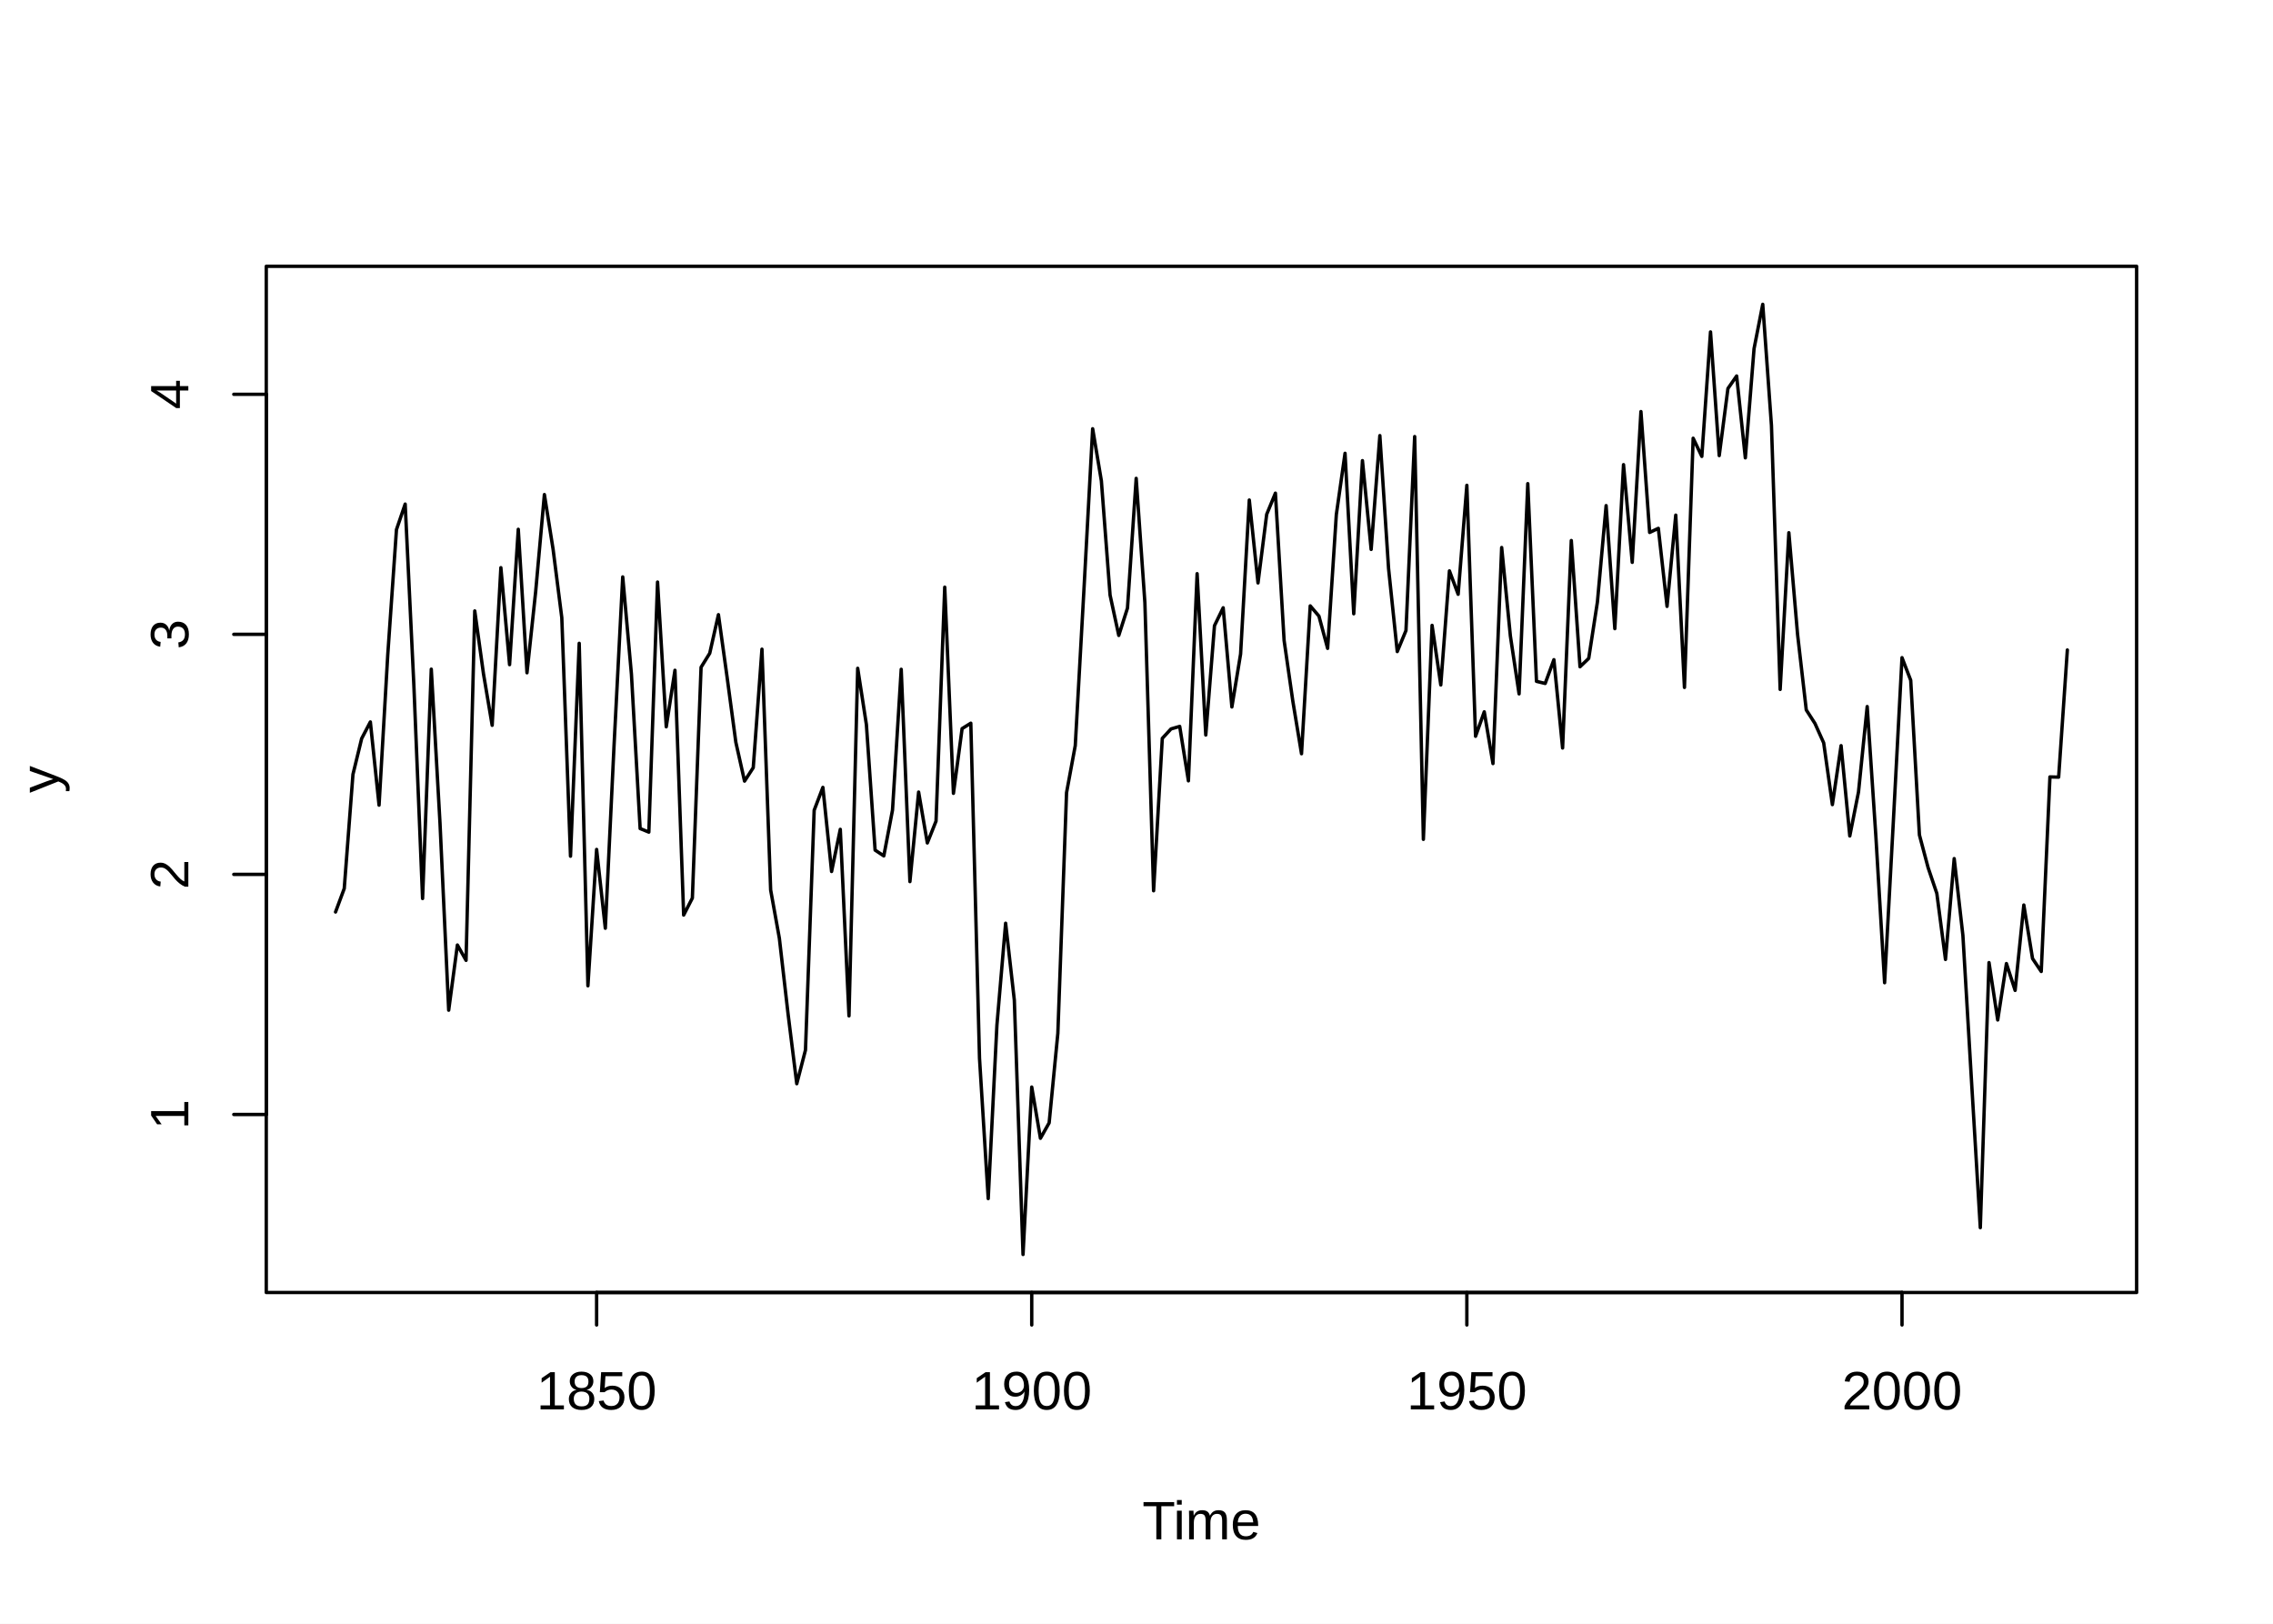
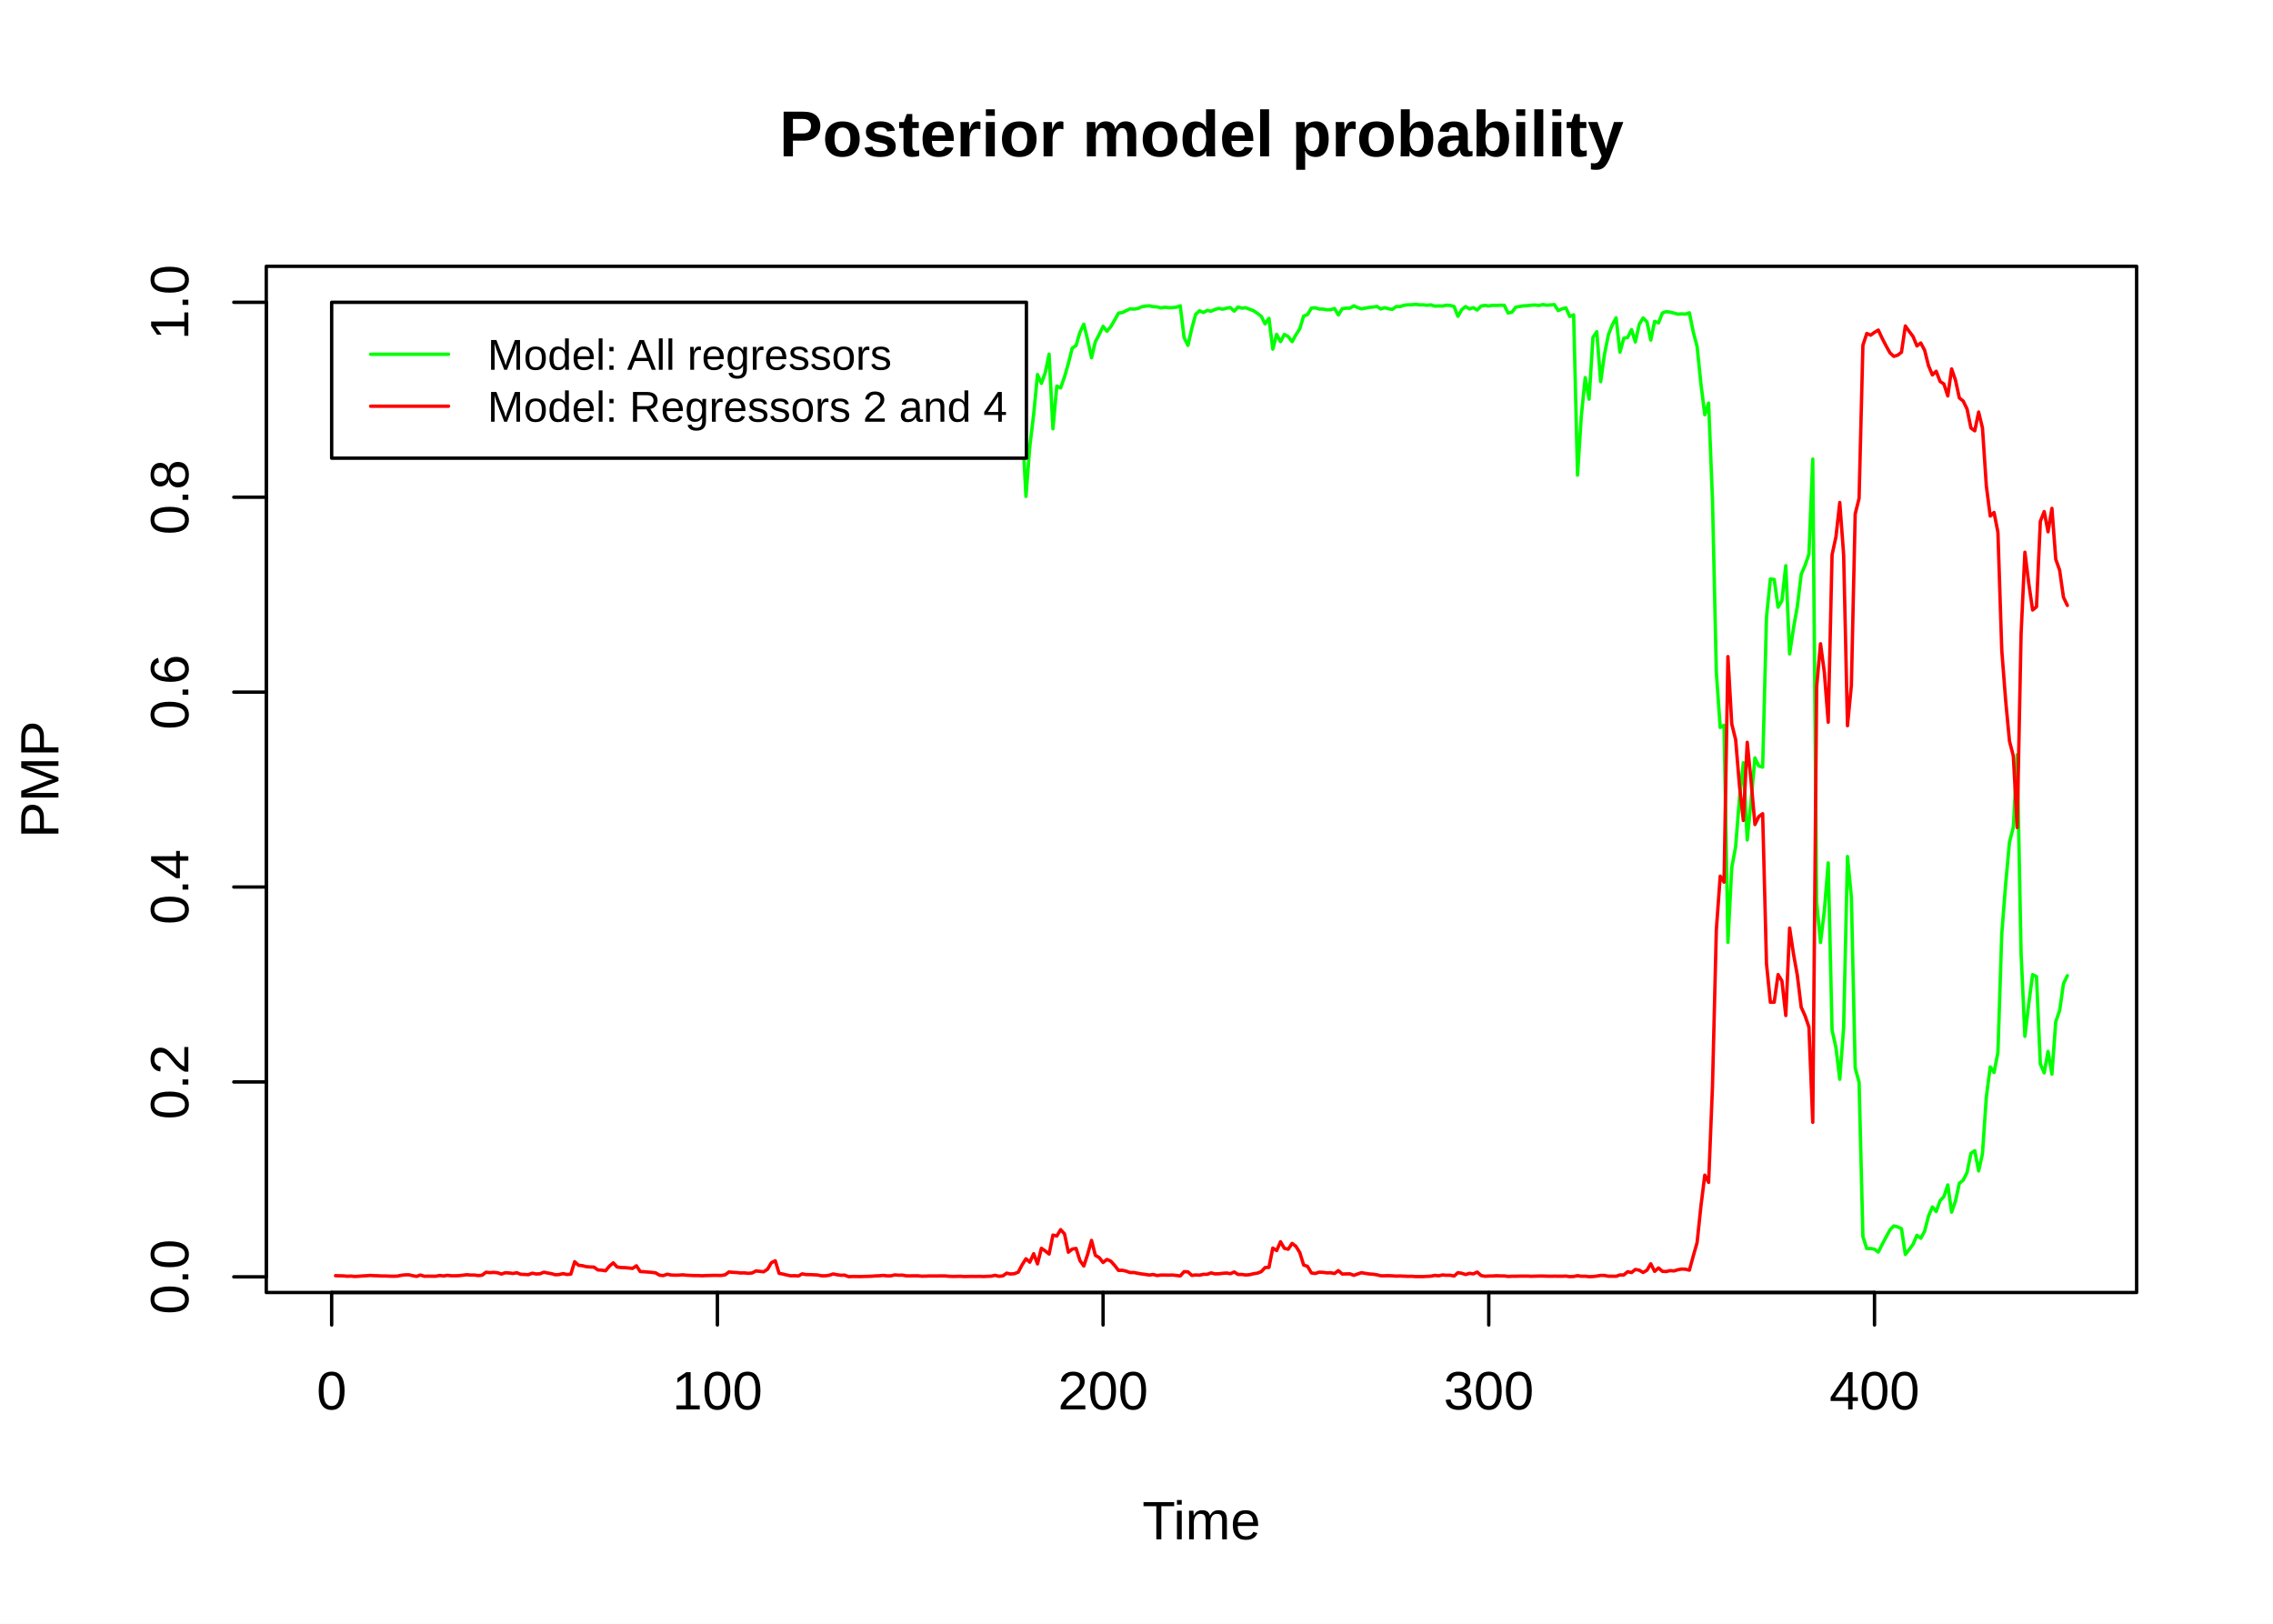
<svg xmlns="http://www.w3.org/2000/svg" class="svglite" width="504.00pt" height="360.00pt" viewBox="0 0 504.00 360.00">
  <defs>
    <style type="text/css">
    .svglite line, .svglite polyline, .svglite polygon, .svglite path, .svglite rect, .svglite circle {
      fill: none;
      stroke: #000000;
      stroke-linecap: round;
      stroke-linejoin: round;
      stroke-miterlimit: 10.00;
    }
    .svglite text {
      white-space: pre;
    }
  </style>
  </defs>
  <rect width="100%" height="100%" style="stroke: none; fill: #FFFFFF;" />
  <defs>
    <clipPath id="cpMC4wMHw1MDQuMDB8MC4wMHwzNjAuMDA=">
      <rect x="0.00" y="0.00" width="504.00" height="360.00" />
    </clipPath>
  </defs>
  <g clip-path="url(#cpMC4wMHw1MDQuMDB8MC4wMHwzNjAuMDA=)">
</g>
  <defs>
    <clipPath id="cpNTkuMDR8NDczLjc2fDU5LjA0fDI4Ni41Ng==">
      <rect x="59.04" y="59.04" width="414.72" height="227.52" />
    </clipPath>
  </defs>
  <g clip-path="url(#cpNTkuMDR8NDczLjc2fDU5LjA0fDI4Ni41Ng==)">
-     <polyline points="74.40,202.20 76.33,197.00 78.26,171.70 80.19,163.75 82.12,160.06 84.05,178.51 85.98,145.16 87.91,117.42 89.84,111.76 91.77,151.99 93.70,199.21 95.63,148.36 97.56,182.44 99.49,223.97 101.42,209.52 103.34,212.92 105.27,135.45 107.20,149.37 109.13,160.81 111.06,125.86 112.99,147.36 114.92,117.35 116.85,149.16 118.78,131.12 120.71,109.65 122.64,121.79 124.57,136.96 126.50,189.83 128.43,142.63 130.36,218.56 132.29,188.33 134.22,205.80 136.15,165.36 138.08,127.91 140.01,149.49 141.94,183.70 143.87,184.49 145.80,129.05 147.73,161.14 149.66,148.61 151.59,202.88 153.52,199.11 155.45,147.94 157.37,144.84 159.30,136.28 161.23,150.20 163.16,164.57 165.09,173.18 167.02,170.20 168.95,143.93 170.88,197.32 172.81,208.02 174.74,224.80 176.67,240.27 178.60,232.81 180.53,179.64 182.46,174.57 184.39,193.22 186.32,183.87 188.25,225.23 190.18,148.17 192.11,160.66 194.04,188.48 195.97,189.76 197.90,179.59 199.83,148.39 201.76,195.46 203.69,175.61 205.62,186.89 207.55,182.05 209.48,130.18 211.41,175.89 213.33,161.54 215.26,160.34 217.19,234.62 219.12,265.74 221.05,227.29 222.98,204.69 224.91,221.75 226.84,278.13 228.77,241.01 230.70,252.37 232.63,248.95 234.56,229.10 236.49,175.74 238.42,165.31 240.35,130.67 242.28,95.06 244.21,106.61 246.14,131.94 248.07,140.88 250.00,134.82 251.93,106.06 253.86,133.62 255.79,197.49 257.72,163.71 259.65,161.61 261.58,161.05 263.51,173.12 265.44,127.19 267.36,162.96 269.29,138.72 271.22,134.75 273.15,156.74 275.08,145.00 277.01,110.86 278.94,129.24 280.87,114.03 282.80,109.34 284.73,142.01 286.66,155.43 288.59,167.11 290.52,134.33 292.45,136.59 294.38,143.75 296.31,114.08 298.24,100.50 300.17,136.08 302.10,102.13 304.03,121.81 305.96,96.58 307.89,126.02 309.82,144.46 311.75,139.80 313.68,96.79 315.61,186.09 317.54,138.65 319.47,151.86 321.39,126.57 323.32,131.76 325.25,107.60 327.18,163.24 329.11,157.82 331.04,169.29 332.97,121.39 334.90,141.00 336.83,153.84 338.76,107.23 340.69,151.06 342.62,151.53 344.55,146.26 346.48,165.84 348.41,119.84 350.34,147.83 352.27,145.98 354.20,133.47 356.13,112.10 358.06,139.38 359.99,103.02 361.92,124.68 363.85,91.25 365.78,118.05 367.71,117.14 369.64,134.44 371.57,114.21 373.50,152.41 375.43,97.16 377.35,101.19 379.28,73.59 381.21,101.01 383.14,86.14 385.07,83.36 387.00,101.51 388.93,77.32 390.86,67.47 392.79,94.33 394.72,152.85 396.65,118.11 398.58,140.64 400.51,157.40 402.44,160.40 404.37,164.70 406.30,178.39 408.23,165.32 410.16,185.34 412.09,175.60 414.02,156.65 415.95,185.54 417.88,217.88 419.81,182.27 421.74,145.81 423.67,150.83 425.60,185.12 427.53,192.38 429.46,198.08 431.38,212.72 433.31,190.36 435.24,207.40 437.17,240.03 439.10,272.19 441.03,213.42 442.96,226.14 444.89,213.63 446.82,219.58 448.75,200.65 450.68,212.52 452.61,215.39 454.54,172.25 456.47,172.30 458.40,144.11 " style="stroke-width: 0.75;" />
+     <polyline points="74.40,68.40 75.26,68.09 76.11,67.86 76.97,67.73 77.82,67.93 78.68,67.66 79.53,67.80 80.39,67.97 81.24,67.90 82.10,68.03 82.95,67.89 83.81,67.80 84.66,67.69 85.52,67.63 86.37,67.72 87.23,67.63 88.08,67.73 88.94,68.11 89.79,68.26 90.65,68.23 91.50,67.87 92.36,67.63 93.22,68.92 94.07,68.59 94.93,68.27 95.78,67.98 96.64,69.79 97.49,70.29 98.35,69.35 99.20,72.33 100.06,70.29 100.91,69.11 101.77,68.81 102.62,68.89 103.48,68.83 104.33,68.27 105.19,68.18 106.04,67.98 106.90,68.17 107.75,69.04 108.61,68.83 109.46,68.84 110.32,68.44 111.18,68.06 112.03,68.48 112.89,68.51 113.74,68.37 114.60,69.41 115.45,68.94 116.31,68.45 117.16,68.26 118.02,68.55 118.87,68.33 119.73,68.35 120.58,68.96 121.44,68.65 122.29,68.36 123.15,68.19 124.00,68.21 124.86,68.58 125.71,68.28 126.57,68.24 127.42,76.65 128.28,72.01 129.13,71.10 129.99,70.22 130.85,70.31 131.70,70.21 132.56,69.38 133.41,69.14 134.27,69.06 135.12,71.95 135.98,72.12 136.83,72.75 137.69,71.46 138.54,70.62 139.40,69.78 140.25,69.77 141.11,70.40 141.96,69.03 142.82,68.82 143.67,68.73 144.53,68.62 145.38,68.44 146.24,67.89 147.09,67.84 147.95,68.31 148.81,68.07 149.66,68.00 150.52,67.98 151.37,68.21 152.23,67.95 153.08,67.86 153.94,67.67 154.79,67.94 155.65,67.88 156.50,67.90 157.36,67.94 158.21,67.84 159.07,67.84 159.92,67.72 160.78,68.08 161.63,69.06 162.49,68.85 163.34,68.62 164.20,68.58 165.05,68.53 165.91,68.46 166.77,68.58 167.62,69.14 168.48,68.78 169.33,68.65 170.19,69.05 171.04,70.84 171.90,71.26 172.75,68.33 173.61,68.11 174.46,67.78 175.32,67.60 176.17,67.65 177.03,67.70 177.88,69.02 178.74,68.39 179.59,68.16 180.45,68.72 181.30,68.38 182.16,68.47 183.01,68.10 183.87,67.96 184.73,68.85 185.58,68.51 186.44,68.41 187.29,68.63 188.15,69.60 189.00,68.83 189.86,68.49 190.71,67.93 191.57,67.86 192.42,67.75 193.28,68.01 194.13,68.19 194.99,68.02 195.84,68.08 196.70,67.78 197.55,67.77 198.41,68.83 199.26,68.27 200.12,68.24 200.97,68.15 201.83,68.00 202.69,67.92 203.54,67.79 204.40,67.55 205.25,67.60 206.11,67.72 206.96,67.70 207.82,67.61 208.67,67.64 209.53,67.62 210.38,67.94 211.24,67.89 212.09,67.78 212.95,67.67 213.80,67.52 214.66,67.57 215.51,67.57 216.37,67.48 217.22,67.55 218.08,67.47 218.93,67.54 219.79,67.64 220.64,68.19 221.50,68.01 222.36,68.29 223.21,70.49 224.07,69.45 224.92,69.46 225.78,72.47 226.63,93.75 227.49,110.06 228.34,98.96 229.20,91.87 230.05,83.04 230.91,85.01 231.76,82.67 232.62,78.52 233.47,95.07 234.33,85.59 235.18,86.01 236.04,83.55 236.89,80.59 237.75,77.18 238.60,76.62 239.46,73.66 240.32,71.87 241.17,75.35 242.03,79.32 242.88,75.76 243.74,74.15 244.59,72.35 245.45,73.44 246.30,72.42 247.16,70.94 248.01,69.43 248.87,69.30 249.72,68.87 250.58,68.47 251.43,68.53 252.29,68.40 253.14,68.02 254.00,67.87 254.85,67.80 255.71,68.00 256.56,68.04 257.42,68.27 258.28,68.12 259.13,68.22 259.99,68.20 260.84,68.10 261.70,67.80 262.55,74.83 263.41,76.58 264.26,72.83 265.12,69.68 265.97,68.91 266.83,69.28 267.68,68.83 268.54,69.00 269.39,68.61 270.25,68.36 271.10,68.56 271.96,68.33 272.81,68.19 273.67,68.98 274.52,68.07 275.38,68.33 276.24,68.23 277.09,68.56 277.95,68.89 278.80,69.46 279.66,70.14 280.51,71.80 281.37,70.58 282.22,77.41 283.08,74.12 283.93,75.75 284.79,74.14 285.64,74.61 286.50,75.75 287.35,74.24 288.21,72.87 289.06,70.08 289.92,69.74 290.77,68.32 291.63,68.23 292.48,68.51 293.34,68.53 294.20,68.69 295.05,68.66 295.91,68.40 296.76,69.83 297.62,68.44 298.47,68.33 299.33,68.33 300.18,67.80 301.04,68.20 301.89,68.48 302.75,68.31 303.60,68.15 304.46,68.08 305.31,67.94 306.17,68.50 307.02,68.22 307.88,68.45 308.73,68.59 309.59,67.97 310.44,67.98 311.30,67.68 312.16,67.59 313.01,67.57 313.87,67.47 314.72,67.59 315.58,67.59 316.43,67.68 317.29,67.59 318.14,67.88 319.00,67.82 319.85,67.85 320.71,67.66 321.56,67.72 322.42,67.96 323.27,70.13 324.13,68.63 324.98,67.97 325.84,68.49 326.69,68.21 327.55,68.74 328.40,67.85 329.26,67.71 330.11,67.85 330.97,67.69 331.83,67.71 332.68,67.67 333.54,67.68 334.39,69.40 335.25,69.23 336.10,68.09 336.96,67.96 337.81,67.81 338.67,67.77 339.52,67.66 340.38,67.63 341.23,67.73 342.09,67.53 342.94,67.66 343.80,67.61 344.65,67.53 345.51,68.87 346.36,68.47 347.22,68.26 348.07,70.17 348.93,69.80 349.79,105.34 350.64,92.12 351.50,83.73 352.35,88.50 353.21,74.82 354.06,73.55 354.92,84.62 355.77,78.56 356.63,74.25 357.48,72.06 358.34,70.47 359.19,78.07 360.05,74.99 360.90,74.83 361.76,73.09 362.61,75.81 363.47,71.92 364.32,70.50 365.18,71.35 366.03,75.40 366.89,71.25 367.75,71.59 368.60,69.40 369.46,69.09 370.31,69.20 371.17,69.41 372.02,69.65 372.88,69.59 373.73,69.64 374.59,69.35 375.44,73.53 376.30,76.80 377.15,85.10 378.01,91.96 378.86,89.36 379.72,111.00 380.57,149.08 381.43,161.29 382.28,160.80 383.14,208.92 383.99,192.37 384.85,187.73 385.71,176.92 386.56,169.10 387.42,186.23 388.27,177.60 389.13,168.03 389.98,169.82 390.84,170.08 391.69,136.84 392.55,128.37 393.40,128.47 394.26,134.63 395.11,133.16 395.97,125.42 396.82,144.98 397.68,139.28 398.53,134.45 399.39,127.33 400.24,125.38 401.10,122.87 401.95,101.78 402.81,200.01 403.67,208.95 404.52,201.96 405.38,191.32 406.23,228.40 407.09,232.24 407.94,239.29 408.80,227.76 409.65,189.89 410.51,198.90 411.36,236.81 412.22,239.92 413.07,274.16 413.93,276.84 414.78,276.80 415.64,276.97 416.49,277.59 417.35,275.88 418.20,274.28 419.06,272.69 419.91,271.81 420.77,272.01 421.62,272.41 422.48,278.13 423.34,277.01 424.19,275.88 425.05,273.87 425.90,274.54 426.76,272.96 427.61,269.64 428.47,267.59 429.32,268.61 430.18,266.21 431.03,265.31 431.89,262.71 432.74,268.75 433.60,266.27 434.45,262.34 435.31,261.66 436.16,259.96 437.02,255.71 437.87,255.13 438.73,259.60 439.58,255.79 440.44,243.21 441.30,236.55 442.15,237.78 443.01,233.32 443.86,207.04 444.72,196.05 445.57,186.68 446.43,183.38 447.28,167.36 448.14,211.32 448.99,229.76 449.85,222.50 450.70,216.08 451.56,216.53 452.41,235.91 453.27,237.86 454.12,233.10 454.98,238.15 455.83,226.52 456.69,224.05 457.54,218.11 458.40,216.32 " style="stroke-width: 0.75; stroke: #00FF00;" />
  </g>
  <g clip-path="url(#cpMC4wMHw1MDQuMDB8MC4wMHwzNjAuMDA=)">
+     <line x1="73.54" y1="286.56" x2="415.64" y2="286.56" style="stroke-width: 0.75;" />
+     <line x1="73.54" y1="286.56" x2="73.54" y2="293.76" style="stroke-width: 0.75;" />
+     <line x1="159.07" y1="286.56" x2="159.07" y2="293.76" style="stroke-width: 0.75;" />
+     <line x1="244.59" y1="286.56" x2="244.59" y2="293.76" style="stroke-width: 0.75;" />
+     <line x1="330.11" y1="286.56" x2="330.11" y2="293.76" style="stroke-width: 0.75;" />
+     <line x1="415.64" y1="286.56" x2="415.64" y2="293.76" style="stroke-width: 0.75;" />
+     <text x="73.54" y="312.48" text-anchor="middle" style="font-size: 12.00px; font-family: &quot;Arial&quot;;" textLength="6.67px" lengthAdjust="spacingAndGlyphs">0</text>
+     <text x="159.07" y="312.48" text-anchor="middle" style="font-size: 12.00px; font-family: &quot;Arial&quot;;" textLength="20.02px" lengthAdjust="spacingAndGlyphs">100</text>
+     <text x="244.59" y="312.48" text-anchor="middle" style="font-size: 12.00px; font-family: &quot;Arial&quot;;" textLength="20.02px" lengthAdjust="spacingAndGlyphs">200</text>
+     <text x="330.11" y="312.48" text-anchor="middle" style="font-size: 12.00px; font-family: &quot;Arial&quot;;" textLength="20.02px" lengthAdjust="spacingAndGlyphs">300</text>
+     <text x="415.64" y="312.48" text-anchor="middle" style="font-size: 12.00px; font-family: &quot;Arial&quot;;" textLength="20.02px" lengthAdjust="spacingAndGlyphs">400</text>
+     <line x1="59.04" y1="283.09" x2="59.04" y2="67.02" style="stroke-width: 0.75;" />
+     <line x1="59.04" y1="283.09" x2="51.84" y2="283.09" style="stroke-width: 0.75;" />
+     <line x1="59.04" y1="239.88" x2="51.84" y2="239.88" style="stroke-width: 0.75;" />
+     <line x1="59.04" y1="196.66" x2="51.84" y2="196.66" style="stroke-width: 0.75;" />
+     <line x1="59.04" y1="153.45" x2="51.84" y2="153.45" style="stroke-width: 0.75;" />
+     <line x1="59.04" y1="110.24" x2="51.84" y2="110.24" style="stroke-width: 0.75;" />
+     <line x1="59.04" y1="67.02" x2="51.84" y2="67.02" style="stroke-width: 0.75;" />
+     <text transform="translate(41.76,283.09) rotate(-90)" text-anchor="middle" style="font-size: 12.00px; font-family: &quot;Arial&quot;;" textLength="16.68px" lengthAdjust="spacingAndGlyphs">0.0</text>
+     <text transform="translate(41.76,239.88) rotate(-90)" text-anchor="middle" style="font-size: 12.00px; font-family: &quot;Arial&quot;;" textLength="16.68px" lengthAdjust="spacingAndGlyphs">0.2</text>
+     <text transform="translate(41.76,196.66) rotate(-90)" text-anchor="middle" style="font-size: 12.00px; font-family: &quot;Arial&quot;;" textLength="16.68px" lengthAdjust="spacingAndGlyphs">0.4</text>
+     <text transform="translate(41.76,153.45) rotate(-90)" text-anchor="middle" style="font-size: 12.00px; font-family: &quot;Arial&quot;;" textLength="16.68px" lengthAdjust="spacingAndGlyphs">0.6</text>
+     <text transform="translate(41.76,110.24) rotate(-90)" text-anchor="middle" style="font-size: 12.00px; font-family: &quot;Arial&quot;;" textLength="16.68px" lengthAdjust="spacingAndGlyphs">0.8</text>
+     <text transform="translate(41.76,67.02) rotate(-90)" text-anchor="middle" style="font-size: 12.00px; font-family: &quot;Arial&quot;;" textLength="16.68px" lengthAdjust="spacingAndGlyphs">1.0</text>
+     <polygon points="59.04,286.56 473.76,286.56 473.76,59.04 59.04,59.04 " style="stroke-width: 0.75;" />
+     <text x="266.40" y="34.67" text-anchor="middle" style="font-size: 14.40px; font-weight: bold; font-family: &quot;Arial&quot;;" textLength="187.12px" lengthAdjust="spacingAndGlyphs">Posterior model probability</text>
    <text x="266.40" y="341.28" text-anchor="middle" style="font-size: 12.00px; font-family: &quot;Arial&quot;;" textLength="26.22px" lengthAdjust="spacingAndGlyphs">Time</text>
-     <text transform="translate(12.96,172.80) rotate(-90)" text-anchor="middle" style="font-size: 12.00px; font-family: &quot;Arial&quot;;" textLength="6.00px" lengthAdjust="spacingAndGlyphs">y</text>
-     <line x1="132.29" y1="286.56" x2="421.74" y2="286.56" style="stroke-width: 0.75;" />
-     <line x1="132.29" y1="286.56" x2="132.29" y2="293.76" style="stroke-width: 0.75;" />
-     <line x1="228.77" y1="286.56" x2="228.77" y2="293.76" style="stroke-width: 0.75;" />
-     <line x1="325.25" y1="286.56" x2="325.25" y2="293.76" style="stroke-width: 0.75;" />
-     <line x1="421.74" y1="286.56" x2="421.74" y2="293.76" style="stroke-width: 0.75;" />
-     <text x="132.29" y="312.48" text-anchor="middle" style="font-size: 12.00px; font-family: &quot;Arial&quot;;" textLength="26.70px" lengthAdjust="spacingAndGlyphs">1850</text>
-     <text x="228.77" y="312.48" text-anchor="middle" style="font-size: 12.00px; font-family: &quot;Arial&quot;;" textLength="26.70px" lengthAdjust="spacingAndGlyphs">1900</text>
-     <text x="325.25" y="312.48" text-anchor="middle" style="font-size: 12.00px; font-family: &quot;Arial&quot;;" textLength="26.70px" lengthAdjust="spacingAndGlyphs">1950</text>
-     <text x="421.74" y="312.48" text-anchor="middle" style="font-size: 12.00px; font-family: &quot;Arial&quot;;" textLength="26.70px" lengthAdjust="spacingAndGlyphs">2000</text>
-     <line x1="59.04" y1="247.09" x2="59.04" y2="87.42" style="stroke-width: 0.75;" />
-     <line x1="59.04" y1="247.09" x2="51.84" y2="247.09" style="stroke-width: 0.75;" />
-     <line x1="59.04" y1="193.86" x2="51.84" y2="193.86" style="stroke-width: 0.75;" />
-     <line x1="59.04" y1="140.64" x2="51.84" y2="140.64" style="stroke-width: 0.75;" />
-     <line x1="59.04" y1="87.42" x2="51.84" y2="87.42" style="stroke-width: 0.75;" />
-     <text transform="translate(41.76,247.09) rotate(-90)" text-anchor="middle" style="font-size: 12.00px; font-family: &quot;Arial&quot;;" textLength="6.67px" lengthAdjust="spacingAndGlyphs">1</text>
-     <text transform="translate(41.76,193.86) rotate(-90)" text-anchor="middle" style="font-size: 12.00px; font-family: &quot;Arial&quot;;" textLength="6.67px" lengthAdjust="spacingAndGlyphs">2</text>
-     <text transform="translate(41.76,140.64) rotate(-90)" text-anchor="middle" style="font-size: 12.00px; font-family: &quot;Arial&quot;;" textLength="6.67px" lengthAdjust="spacingAndGlyphs">3</text>
-     <text transform="translate(41.76,87.42) rotate(-90)" text-anchor="middle" style="font-size: 12.00px; font-family: &quot;Arial&quot;;" textLength="6.67px" lengthAdjust="spacingAndGlyphs">4</text>
-     <polygon points="59.04,286.56 473.76,286.56 473.76,59.04 59.04,59.04 " style="stroke-width: 0.75;" />
+     <text transform="translate(12.96,172.80) rotate(-90)" text-anchor="middle" style="font-size: 12.00px; font-family: &quot;Arial&quot;;" textLength="26.01px" lengthAdjust="spacingAndGlyphs">PMP</text>
+   </g>
+   <g clip-path="url(#cpNTkuMDR8NDczLjc2fDU5LjA0fDI4Ni41Ng==)">
+     <polyline points="74.40,282.83 75.26,282.86 76.11,282.87 76.97,282.96 77.82,282.92 78.68,283.01 79.53,282.96 80.39,282.89 81.24,282.84 82.10,282.78 82.95,282.83 83.81,282.85 84.66,282.90 85.52,282.90 86.37,282.94 87.23,282.96 88.08,282.93 88.94,282.75 89.79,282.65 90.65,282.64 91.50,282.83 92.36,282.99 93.22,282.69 94.07,282.95 94.93,282.94 95.78,282.95 96.64,282.95 97.49,282.78 98.35,282.89 99.20,282.75 100.06,282.85 100.91,282.85 101.77,282.83 102.62,282.73 103.48,282.62 104.33,282.69 105.19,282.69 106.04,282.81 106.90,282.73 107.75,282.07 108.61,282.16 109.46,282.10 110.32,282.18 111.18,282.47 112.03,282.18 112.89,282.23 113.74,282.34 114.60,282.18 115.45,282.52 116.31,282.56 117.16,282.61 118.02,282.28 118.87,282.45 119.73,282.41 120.58,282.06 121.44,282.24 122.29,282.39 123.15,282.63 124.00,282.58 124.86,282.37 125.71,282.57 126.57,282.49 127.42,279.74 128.28,280.53 129.13,280.61 129.99,280.83 130.85,280.90 131.70,280.93 132.56,281.55 133.41,281.61 134.27,281.75 135.12,280.72 135.98,279.99 136.83,280.90 137.69,281.03 138.54,281.04 139.40,281.13 140.25,281.22 141.11,280.64 141.96,281.92 142.82,281.96 143.67,282.03 144.53,282.10 145.38,282.21 146.24,282.72 147.09,282.81 147.95,282.51 148.81,282.68 149.66,282.72 150.52,282.71 151.37,282.64 152.23,282.73 153.08,282.77 153.94,282.81 154.79,282.80 155.65,282.85 156.50,282.81 157.36,282.79 158.21,282.76 159.07,282.77 159.92,282.78 160.78,282.64 161.63,282.01 162.49,282.09 163.34,282.13 164.20,282.23 165.05,282.21 165.91,282.31 166.77,282.23 167.62,281.78 168.48,281.87 169.33,281.97 170.19,281.40 171.04,279.96 171.90,279.53 172.75,282.31 173.61,282.48 174.46,282.68 175.32,282.86 176.17,282.83 177.03,282.90 177.88,282.43 178.74,282.59 179.59,282.60 180.45,282.63 181.30,282.68 182.16,282.86 183.01,282.86 183.87,282.74 184.73,282.45 185.58,282.62 186.44,282.74 187.29,282.71 188.15,283.05 189.00,283.01 189.86,283.01 190.71,283.03 191.57,283.00 192.42,282.98 193.28,282.95 194.13,282.88 194.99,282.85 195.84,282.77 196.70,282.87 197.55,282.87 198.41,282.66 199.26,282.73 200.12,282.71 200.97,282.87 201.83,282.87 202.69,282.85 203.54,282.86 204.40,282.95 205.25,282.93 206.11,282.89 206.96,282.90 207.82,282.90 208.67,282.88 209.53,282.88 210.38,282.96 211.24,283.00 212.09,282.98 212.95,282.96 213.80,283.02 214.66,283.00 215.51,282.99 216.37,283.00 217.22,282.98 218.08,283.02 218.93,282.97 219.79,282.94 220.64,282.75 221.50,282.97 222.36,282.88 223.21,282.27 224.07,282.46 224.92,282.39 225.78,282.05 226.63,280.43 227.49,279.08 228.34,279.84 229.20,277.96 230.05,280.22 230.91,276.76 231.76,277.34 232.62,278.03 233.47,273.83 234.33,274.03 235.18,272.62 236.04,273.57 236.89,277.63 237.75,276.93 238.60,276.79 239.46,279.49 240.32,280.69 241.17,278.08 242.03,275.01 242.88,278.32 243.74,278.83 244.59,279.91 245.45,279.23 246.30,279.61 247.16,280.57 248.01,281.66 248.87,281.64 249.72,281.83 250.58,282.14 251.43,282.13 252.29,282.30 253.14,282.45 254.00,282.56 254.85,282.69 255.71,282.57 256.56,282.80 257.42,282.69 258.28,282.70 259.13,282.71 259.99,282.69 260.84,282.78 261.70,282.89 262.55,281.94 263.41,281.98 264.26,282.77 265.12,282.67 265.97,282.72 266.83,282.53 267.68,282.53 268.54,282.21 269.39,282.43 270.25,282.41 271.10,282.31 271.96,282.24 272.81,282.39 273.67,282.01 274.52,282.56 275.38,282.56 276.24,282.68 277.09,282.61 277.95,282.40 278.80,282.27 279.66,281.94 280.51,281.03 281.37,280.99 282.22,276.71 283.08,277.27 283.93,275.31 284.79,276.76 285.64,276.97 286.50,275.67 287.35,276.33 288.21,277.71 289.06,280.47 289.92,280.76 290.77,282.22 291.63,282.35 292.48,282.06 293.34,282.09 294.20,282.21 295.05,282.18 295.91,282.35 296.76,281.71 297.62,282.46 298.47,282.44 299.33,282.42 300.18,282.75 301.04,282.45 301.89,282.17 302.75,282.32 303.60,282.45 304.46,282.51 305.31,282.64 306.17,282.85 307.02,282.85 307.88,282.83 308.73,282.87 309.59,282.93 310.44,282.90 311.30,282.94 312.16,282.98 313.01,282.96 313.87,283.03 314.72,283.03 315.58,283.03 316.43,282.98 317.29,282.94 318.14,282.77 319.00,282.86 319.85,282.67 320.71,282.74 321.56,282.74 322.42,282.91 323.27,282.17 324.13,282.30 324.98,282.58 325.84,282.31 326.69,282.43 327.55,282.03 328.40,282.80 329.26,282.96 330.11,282.91 330.97,282.90 331.83,282.84 332.68,282.88 333.54,282.88 334.39,283.00 335.25,282.96 336.10,282.95 336.96,282.93 337.81,282.93 338.67,282.92 339.52,282.97 340.38,282.94 341.23,282.91 342.09,282.91 342.94,282.94 343.80,282.96 344.65,282.94 345.51,282.95 346.36,282.95 347.22,282.92 348.07,283.04 348.93,283.01 349.79,282.83 350.64,282.96 351.50,282.95 352.35,283.05 353.21,283.02 354.06,282.92 354.92,282.77 355.77,282.78 356.63,282.95 357.48,282.95 358.34,282.96 359.19,282.67 360.05,282.67 360.90,281.95 361.76,282.14 362.61,281.45 363.47,281.61 364.32,282.12 365.18,281.63 366.03,280.20 366.89,281.87 367.75,281.12 368.60,281.86 369.46,281.91 370.31,281.71 371.17,281.78 372.02,281.52 372.88,281.36 373.73,281.40 374.59,281.61 375.44,278.52 376.30,275.51 377.15,267.43 378.01,260.54 378.86,262.15 379.72,240.69 380.57,206.14 381.43,194.26 382.28,195.58 383.14,145.57 383.99,160.51 384.85,163.98 385.71,174.34 386.56,181.91 387.42,164.58 388.27,173.15 389.13,182.81 389.98,181.04 390.84,180.41 391.69,213.67 392.55,222.21 393.40,222.20 394.26,216.07 395.11,217.47 395.97,225.15 396.82,205.76 397.68,211.50 398.53,216.25 399.39,223.33 400.24,225.20 401.10,227.73 401.95,248.83 402.81,152.32 403.67,142.73 404.52,149.05 405.38,160.12 406.23,122.99 407.09,119.05 407.94,111.41 408.80,123.02 409.65,160.90 410.51,151.98 411.36,113.94 412.22,110.50 413.07,76.55 413.93,73.93 414.78,74.31 415.64,73.69 416.49,73.18 417.35,75.03 418.20,76.67 419.06,78.22 419.91,79.01 420.77,78.75 421.62,78.09 422.48,72.27 423.34,73.49 424.19,74.61 425.05,76.70 425.90,76.04 426.76,77.67 427.61,81.06 428.47,83.12 429.32,82.31 430.18,84.57 431.03,85.14 431.89,87.78 432.74,81.79 433.60,84.29 434.45,88.23 435.31,88.92 436.16,90.68 437.02,94.89 437.87,95.52 438.73,91.35 439.58,94.89 440.44,107.76 441.30,114.41 442.15,113.62 443.01,118.04 443.86,144.19 444.72,155.30 445.57,164.31 446.43,167.65 447.28,183.48 448.14,140.59 448.99,122.44 449.85,129.39 450.70,135.25 451.56,134.54 452.41,115.58 453.27,113.42 454.12,117.90 454.98,112.71 455.83,123.98 456.69,126.42 457.54,132.42 458.40,134.23 " style="stroke-width: 0.75; stroke: #FF0000;" />
+     <rect x="73.54" y="67.02" width="154.05" height="34.56" style="stroke-width: 0.75; fill: #FFFFFF;" />
+     <line x1="82.18" y1="78.54" x2="99.46" y2="78.54" style="stroke-width: 0.75; stroke: #00FF00;" />
+     <line x1="82.18" y1="90.06" x2="99.46" y2="90.06" style="stroke-width: 0.75; stroke: #FF0000;" />
+     <text x="108.10" y="81.98" style="font-size: 9.60px; font-family: &quot;Arial&quot;;" textLength="89.56px" lengthAdjust="spacingAndGlyphs">Model: All regressors</text>
+     <text x="108.10" y="93.50" style="font-size: 9.60px; font-family: &quot;Arial&quot;;" textLength="115.17px" lengthAdjust="spacingAndGlyphs">Model: Regressors 2 and 4</text>
  </g>
</svg>
